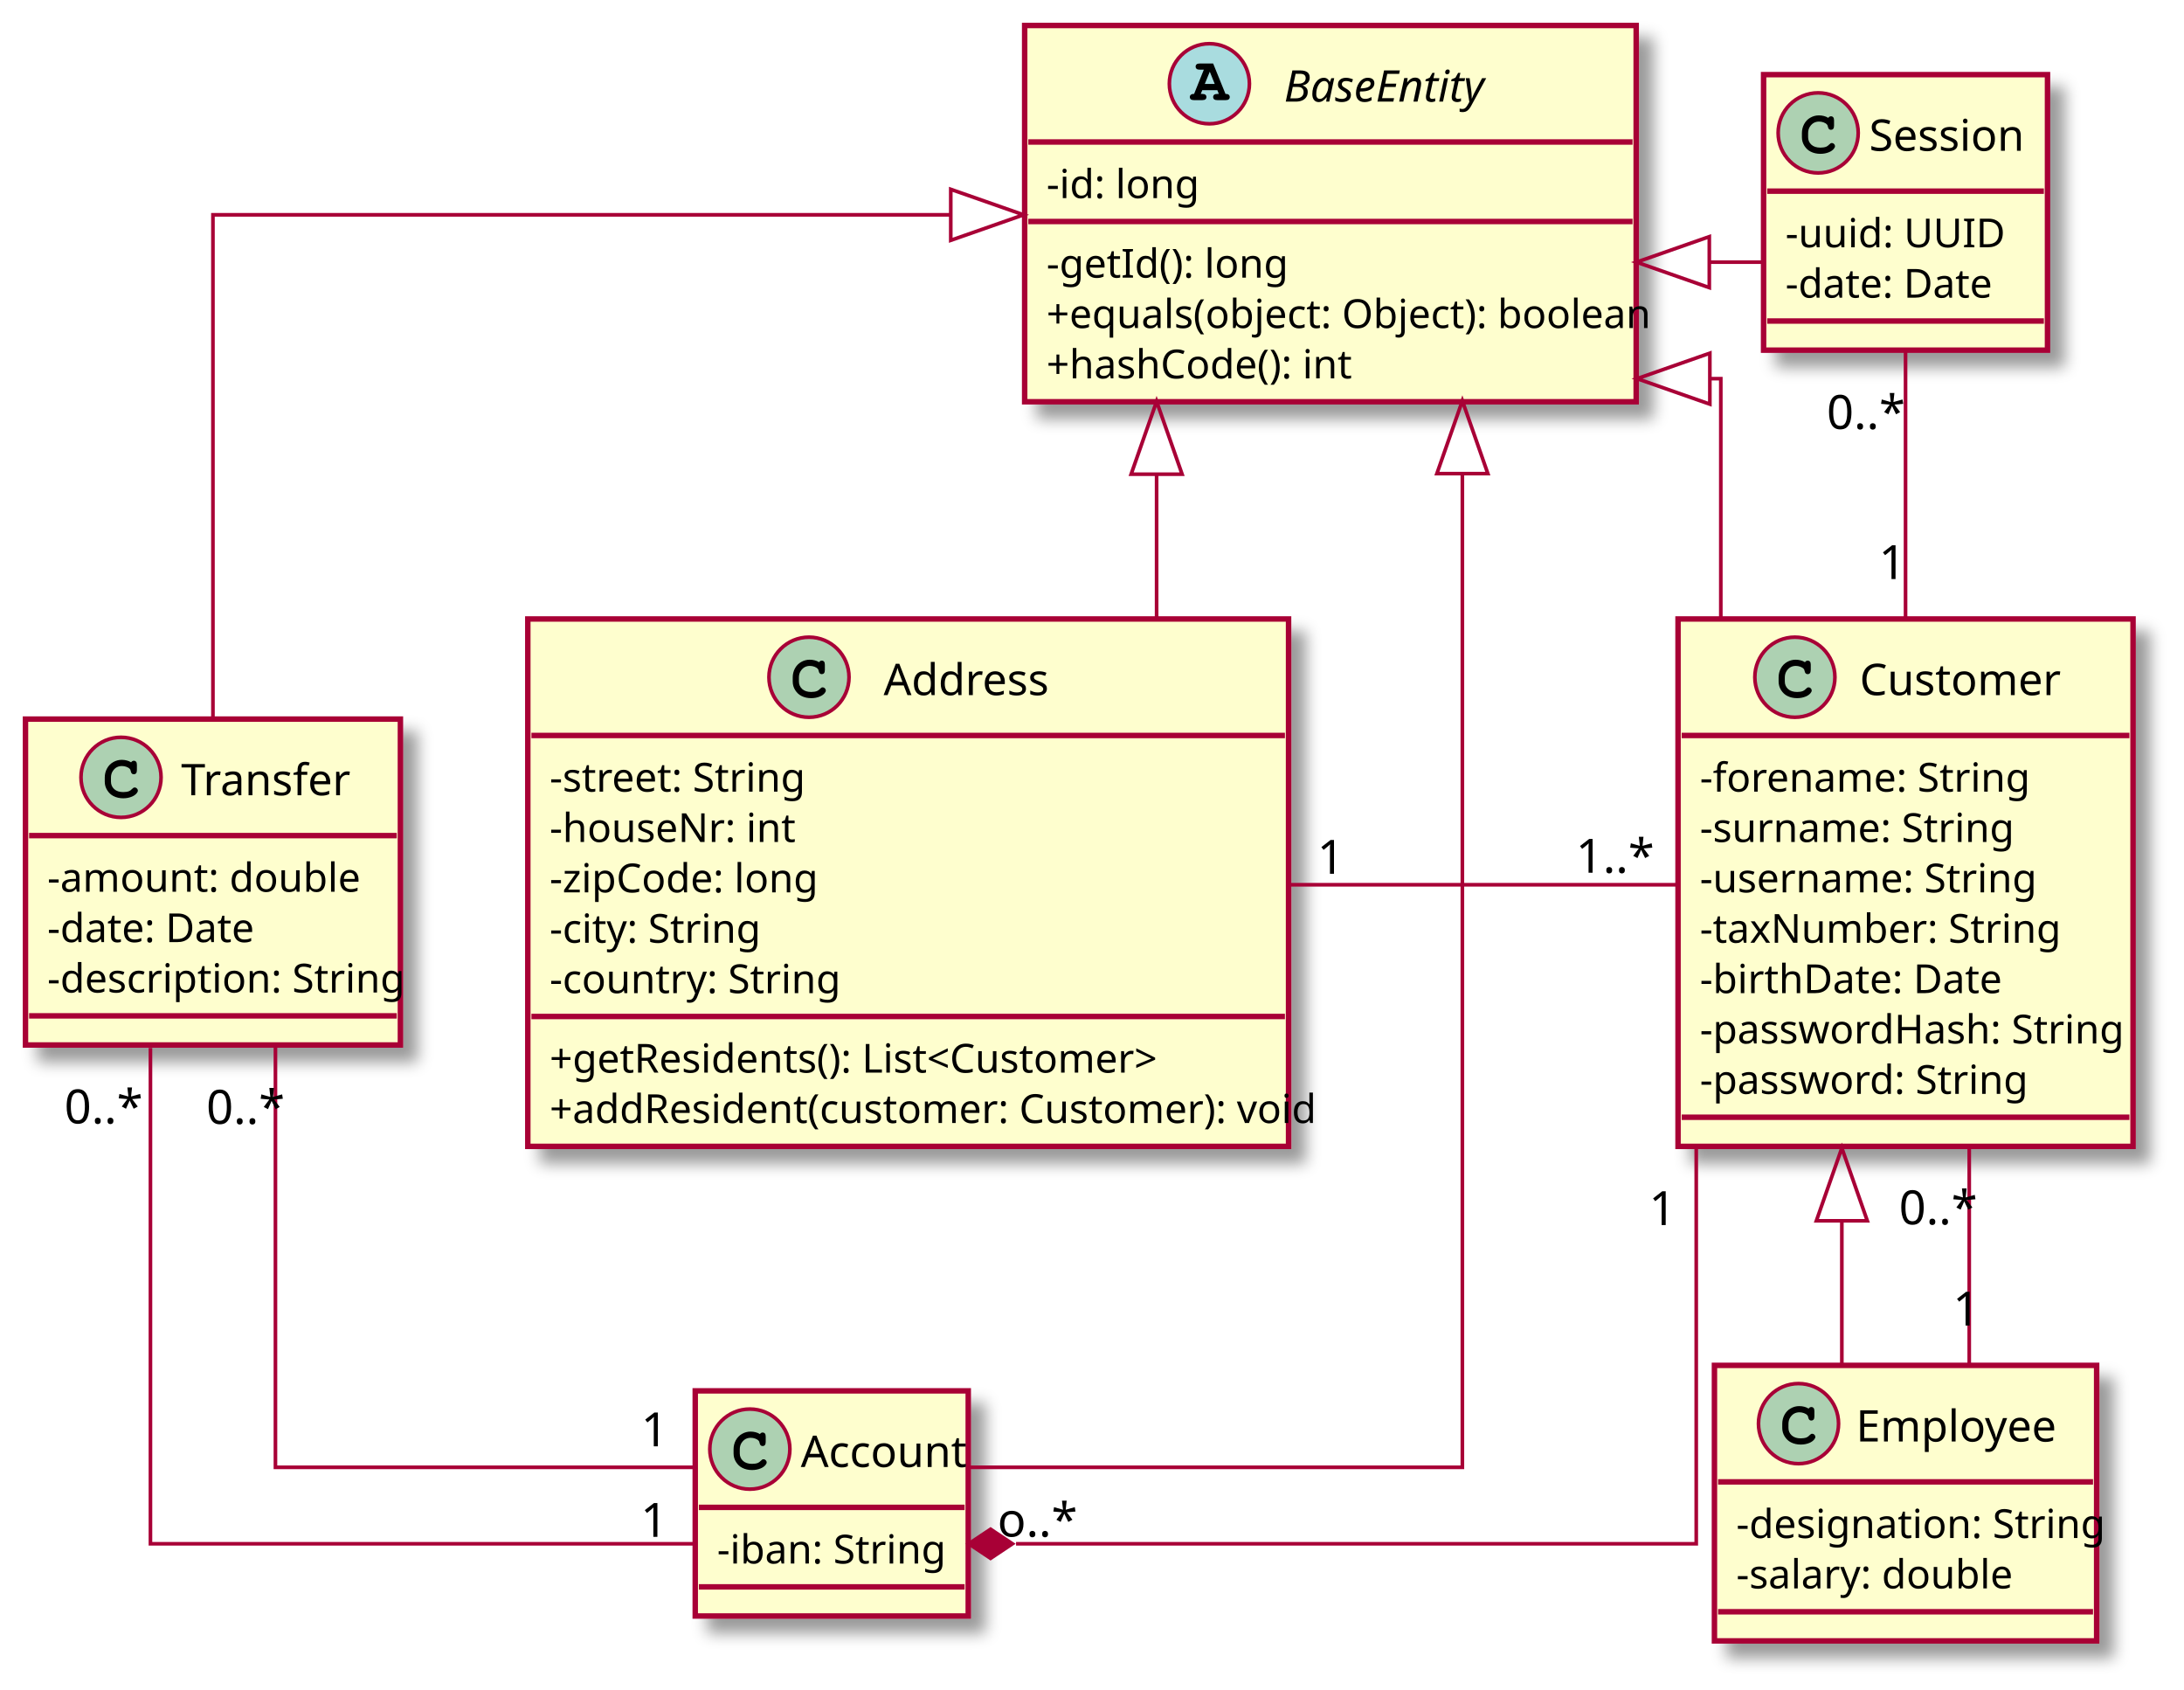
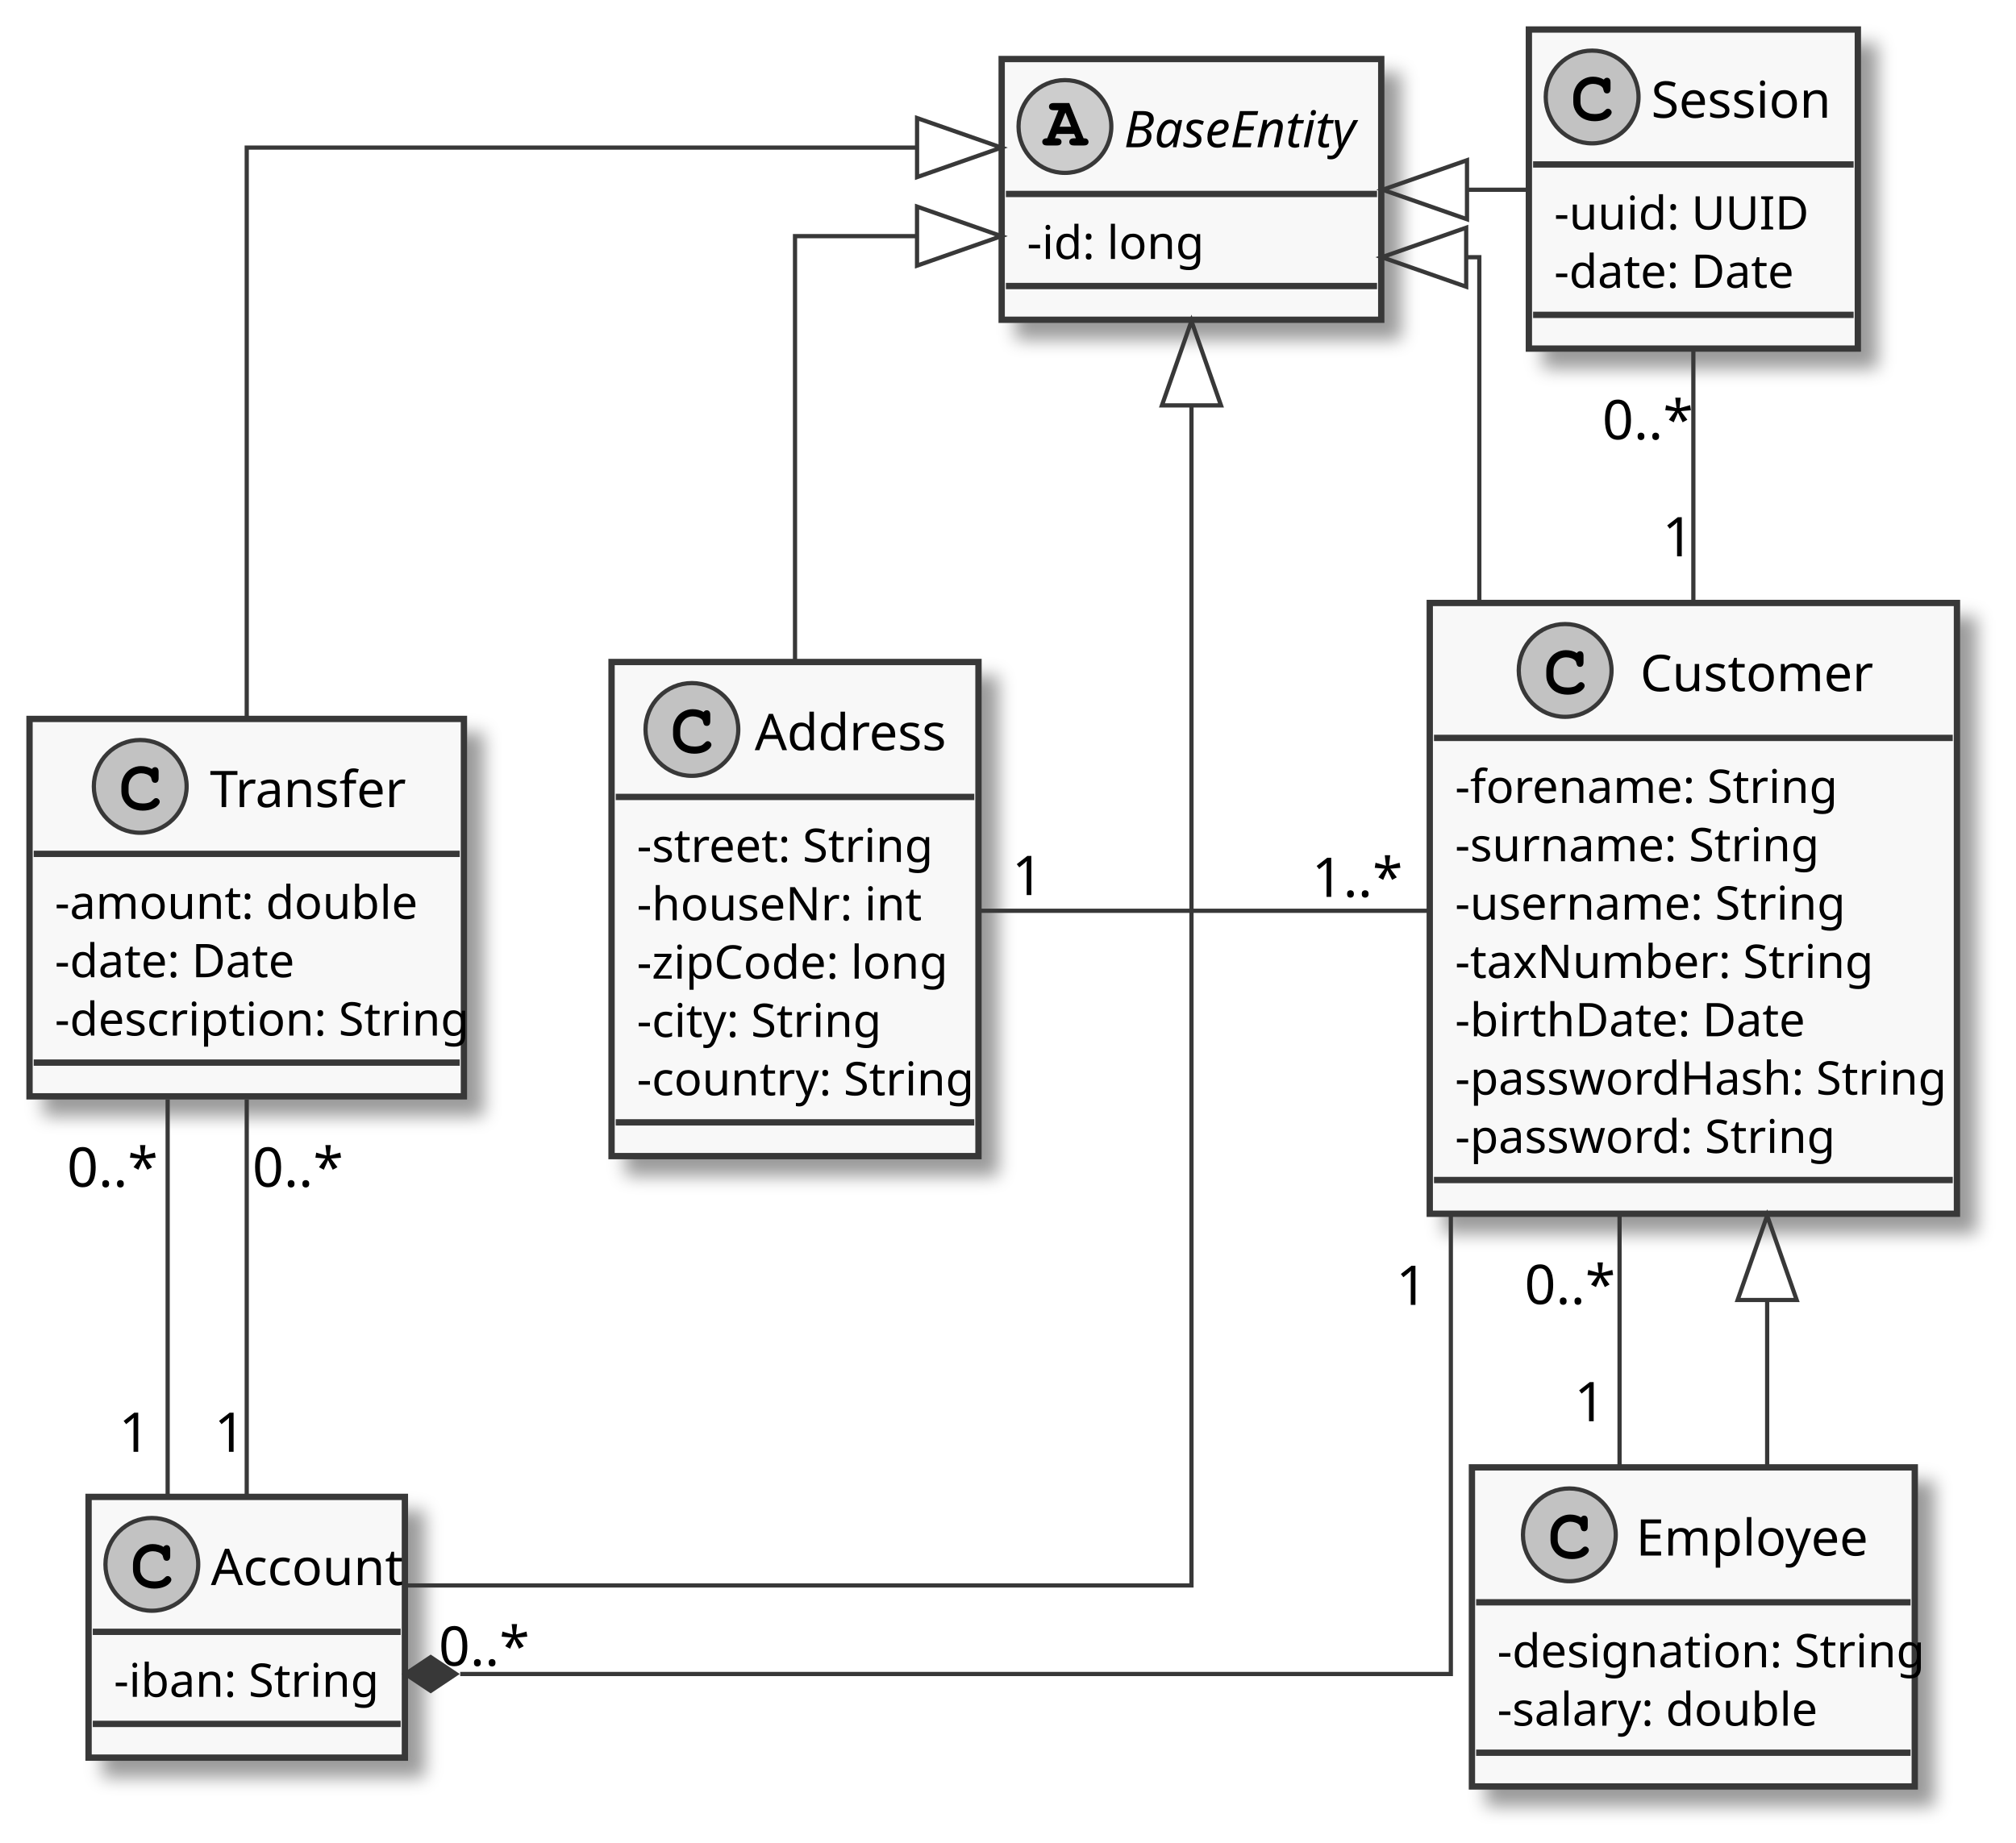
- <svg xmlns="http://www.w3.org/2000/svg" contentScriptType="application/ecmascript" contentStyleType="text/css" height="464px" preserveAspectRatio="none" style="width:600px;height:464px;" version="1.1" viewBox="0 0 600 464" width="600px" zoomAndPan="magnify">
+ <svg xmlns="http://www.w3.org/2000/svg" contentScriptType="application/ecmascript" contentStyleType="text/css" height="437px" preserveAspectRatio="none" style="width:478px;height:437px;" version="1.1" viewBox="0 0 478 437" width="478px" zoomAndPan="magnify">
  <defs>
-     <filter height="300%" id="fveb25vialawl" width="300%" x="-1" y="-1">
+     <filter height="300%" id="f1pcri9wkfzees" width="300%" x="-1" y="-1">
      <feGaussianBlur result="blurOut" stdDeviation="2.0" />
      <feColorMatrix in="blurOut" result="blurOut2" type="matrix" values="0 0 0 0 0 0 0 0 0 0 0 0 0 0 0 0 0 0 .4 0" />
      <feOffset dx="4.0" dy="4.0" in="blurOut2" result="blurOut3" />
      <feBlend in="SourceGraphic" in2="blurOut3" mode="normal" />
    </filter>
  </defs>
  <g>
-     <rect codeLine="5" fill="#FEFECE" filter="url(#fveb25vialawl)" height="103.344" id="BaseEntity" style="stroke: #A80036; stroke-width: 1.5;" width="168" x="281.5" y="7" />
-     <ellipse cx="332.25" cy="23" fill="#A9DCDF" rx="11" ry="11" style="stroke: #A80036; stroke-width: 1.0;" />
-     <path d="M334.438,24.766 L330.297,24.766 L329.875,25.797 L330.297,25.797 Q330.906,25.797 331.172,26.031 Q331.438,26.266 331.438,26.656 Q331.438,27.031 331.172,27.266 Q330.906,27.5 330.297,27.5 L328,27.5 Q327.391,27.5 327.141,27.266 Q326.875,27.031 326.875,26.641 Q326.875,26.266 327.156,26.031 Q327.422,25.781 328.047,25.797 L330.719,19.141 L329.609,19.141 Q329,19.141 328.734,18.906 Q328.469,18.672 328.469,18.281 Q328.469,17.906 328.734,17.672 Q329,17.438 329.609,17.438 L333.281,17.438 L336.672,25.797 Q337.266,25.797 337.453,25.938 Q337.844,26.203 337.844,26.656 Q337.844,27.031 337.578,27.266 Q337.328,27.5 336.719,27.5 L334.422,27.5 Q333.812,27.5 333.547,27.266 Q333.281,27.031 333.281,26.641 Q333.281,26.266 333.547,26.031 Q333.812,25.797 334.422,25.797 L334.844,25.797 L334.438,24.766 Z M333.719,23.062 L332.359,19.688 L330.984,23.062 L333.719,23.062 Z " />
-     <text fill="#000000" font-family="sans-serif" font-size="12" font-style="italic" lengthAdjust="spacingAndGlyphs" textLength="58" x="352.75" y="27.91">BaseEntity</text>
-     <line style="stroke: #A80036; stroke-width: 1.5;" x1="282.5" x2="448.5" y1="39" y2="39" />
-     <text fill="#000000" font-family="sans-serif" font-size="11" lengthAdjust="spacingAndGlyphs" textLength="38" x="287.5" y="54.419">-id: long</text>
-     <line style="stroke: #A80036; stroke-width: 1.5;" x1="282.5" x2="448.5" y1="60.836" y2="60.836" />
-     <text fill="#000000" font-family="sans-serif" font-size="11" lengthAdjust="spacingAndGlyphs" textLength="61" x="287.5" y="76.255">-getId(): long</text>
-     <text fill="#000000" font-family="sans-serif" font-size="11" lengthAdjust="spacingAndGlyphs" textLength="156" x="287.5" y="90.091">+equals(object: Object): boolean</text>
-     <text fill="#000000" font-family="sans-serif" font-size="11" lengthAdjust="spacingAndGlyphs" textLength="80" x="287.5" y="103.927">+hashCode(): int</text>
-     <rect codeLine="12" fill="#FEFECE" filter="url(#fveb25vialawl)" height="61.836" id="Account" style="stroke: #A80036; stroke-width: 1.5;" width="75" x="191" y="382" />
-     <ellipse cx="206" cy="398" fill="#ADD1B2" rx="11" ry="11" style="stroke: #A80036; stroke-width: 1.0;" />
-     <path d="M208.766,393.875 Q208.922,393.656 209.109,393.547 Q209.297,393.438 209.516,393.438 Q209.891,393.438 210.125,393.703 Q210.359,393.953 210.359,394.562 L210.359,396.016 Q210.359,396.625 210.125,396.891 Q209.891,397.156 209.516,397.156 Q209.172,397.156 208.969,396.953 Q208.766,396.766 208.656,396.25 Q208.609,395.891 208.422,395.703 Q208.094,395.328 207.484,395.109 Q206.875,394.891 206.25,394.891 Q205.484,394.891 204.844,395.219 Q204.219,395.547 203.719,396.297 Q203.234,397.047 203.234,398.078 L203.234,399.172 Q203.234,400.406 204.125,401.234 Q205.016,402.047 206.609,402.047 Q207.547,402.047 208.203,401.797 Q208.594,401.641 209.016,401.203 Q209.281,400.938 209.422,400.859 Q209.578,400.781 209.781,400.781 Q210.109,400.781 210.359,401.047 Q210.625,401.297 210.625,401.641 Q210.625,401.984 210.281,402.391 Q209.781,402.969 208.984,403.297 Q207.906,403.75 206.609,403.75 Q205.094,403.75 203.891,403.125 Q202.906,402.625 202.219,401.562 Q201.531,400.484 201.531,399.203 L201.531,398.047 Q201.531,396.719 202.141,395.578 Q202.766,394.422 203.859,393.812 Q204.953,393.188 206.188,393.188 Q206.922,393.188 207.562,393.359 Q208.219,393.516 208.766,393.875 Z " />
-     <text fill="#000000" font-family="sans-serif" font-size="12" lengthAdjust="spacingAndGlyphs" textLength="43" x="220" y="402.91">Account</text>
-     <line style="stroke: #A80036; stroke-width: 1.5;" x1="192" x2="265" y1="414" y2="414" />
-     <text fill="#000000" font-family="sans-serif" font-size="11" lengthAdjust="spacingAndGlyphs" textLength="58" x="197" y="429.419">-iban: String</text>
-     <line style="stroke: #A80036; stroke-width: 1.5;" x1="192" x2="265" y1="435.836" y2="435.836" />
-     <rect codeLine="16" fill="#FEFECE" filter="url(#fveb25vialawl)" height="144.852" id="Address" style="stroke: #A80036; stroke-width: 1.5;" width="209" x="145" y="170" />
-     <ellipse cx="222.25" cy="186" fill="#ADD1B2" rx="11" ry="11" style="stroke: #A80036; stroke-width: 1.0;" />
-     <path d="M225.016,181.875 Q225.172,181.656 225.359,181.547 Q225.547,181.438 225.766,181.438 Q226.141,181.438 226.375,181.703 Q226.609,181.953 226.609,182.562 L226.609,184.016 Q226.609,184.625 226.375,184.891 Q226.141,185.156 225.766,185.156 Q225.422,185.156 225.219,184.953 Q225.016,184.766 224.906,184.25 Q224.859,183.891 224.672,183.703 Q224.344,183.328 223.734,183.109 Q223.125,182.891 222.5,182.891 Q221.734,182.891 221.094,183.219 Q220.469,183.547 219.969,184.297 Q219.484,185.047 219.484,186.078 L219.484,187.172 Q219.484,188.406 220.375,189.234 Q221.266,190.047 222.859,190.047 Q223.797,190.047 224.453,189.797 Q224.844,189.641 225.266,189.203 Q225.531,188.938 225.672,188.859 Q225.828,188.781 226.031,188.781 Q226.359,188.781 226.609,189.047 Q226.875,189.297 226.875,189.641 Q226.875,189.984 226.531,190.391 Q226.031,190.969 225.234,191.297 Q224.156,191.75 222.859,191.75 Q221.344,191.75 220.141,191.125 Q219.156,190.625 218.469,189.562 Q217.781,188.484 217.781,187.203 L217.781,186.047 Q217.781,184.719 218.391,183.578 Q219.016,182.422 220.109,181.812 Q221.203,181.188 222.438,181.188 Q223.172,181.188 223.812,181.359 Q224.469,181.516 225.016,181.875 Z " />
-     <text fill="#000000" font-family="sans-serif" font-size="12" lengthAdjust="spacingAndGlyphs" textLength="46" x="242.75" y="190.91">Address</text>
-     <line style="stroke: #A80036; stroke-width: 1.5;" x1="146" x2="353" y1="202" y2="202" />
-     <text fill="#000000" font-family="sans-serif" font-size="11" lengthAdjust="spacingAndGlyphs" textLength="66" x="151" y="217.419">-street: String</text>
-     <text fill="#000000" font-family="sans-serif" font-size="11" lengthAdjust="spacingAndGlyphs" textLength="62" x="151" y="231.255">-houseNr: int</text>
-     <text fill="#000000" font-family="sans-serif" font-size="11" lengthAdjust="spacingAndGlyphs" textLength="69" x="151" y="245.091">-zipCode: long</text>
-     <text fill="#000000" font-family="sans-serif" font-size="11" lengthAdjust="spacingAndGlyphs" textLength="55" x="151" y="258.927">-city: String</text>
-     <text fill="#000000" font-family="sans-serif" font-size="11" lengthAdjust="spacingAndGlyphs" textLength="75" x="151" y="272.763">-country: String</text>
-     <line style="stroke: #A80036; stroke-width: 1.5;" x1="146" x2="353" y1="279.18" y2="279.18" />
-     <text fill="#000000" font-family="sans-serif" font-size="11" lengthAdjust="spacingAndGlyphs" textLength="158" x="151" y="294.599">+getResidents(): List&lt;Customer&gt;</text>
-     <text fill="#000000" font-family="sans-serif" font-size="11" lengthAdjust="spacingAndGlyphs" textLength="197" x="151" y="308.435">+addResident(customer: Customer): void</text>
-     <rect codeLine="26" fill="#FEFECE" filter="url(#fveb25vialawl)" height="144.852" id="Customer" style="stroke: #A80036; stroke-width: 1.5;" width="125" x="461" y="170" />
-     <ellipse cx="493.1" cy="186" fill="#ADD1B2" rx="11" ry="11" style="stroke: #A80036; stroke-width: 1.0;" />
-     <path d="M495.866,181.875 Q496.022,181.656 496.209,181.547 Q496.397,181.438 496.616,181.438 Q496.991,181.438 497.225,181.703 Q497.459,181.953 497.459,182.562 L497.459,184.016 Q497.459,184.625 497.225,184.891 Q496.991,185.156 496.616,185.156 Q496.272,185.156 496.069,184.953 Q495.866,184.766 495.756,184.25 Q495.709,183.891 495.522,183.703 Q495.194,183.328 494.584,183.109 Q493.975,182.891 493.35,182.891 Q492.584,182.891 491.944,183.219 Q491.319,183.547 490.819,184.297 Q490.334,185.047 490.334,186.078 L490.334,187.172 Q490.334,188.406 491.225,189.234 Q492.116,190.047 493.709,190.047 Q494.647,190.047 495.303,189.797 Q495.694,189.641 496.116,189.203 Q496.381,188.938 496.522,188.859 Q496.678,188.781 496.881,188.781 Q497.209,188.781 497.459,189.047 Q497.725,189.297 497.725,189.641 Q497.725,189.984 497.381,190.391 Q496.881,190.969 496.084,191.297 Q495.006,191.75 493.709,191.75 Q492.194,191.75 490.991,191.125 Q490.006,190.625 489.319,189.562 Q488.631,188.484 488.631,187.203 L488.631,186.047 Q488.631,184.719 489.241,183.578 Q489.866,182.422 490.959,181.812 Q492.053,181.188 493.288,181.188 Q494.022,181.188 494.663,181.359 Q495.319,181.516 495.866,181.875 Z " />
-     <text fill="#000000" font-family="sans-serif" font-size="12" lengthAdjust="spacingAndGlyphs" textLength="55" x="510.9" y="190.91">Customer</text>
-     <line style="stroke: #A80036; stroke-width: 1.5;" x1="462" x2="585" y1="202" y2="202" />
-     <text fill="#000000" font-family="sans-serif" font-size="11" lengthAdjust="spacingAndGlyphs" textLength="84" x="467" y="217.419">-forename: String</text>
-     <text fill="#000000" font-family="sans-serif" font-size="11" lengthAdjust="spacingAndGlyphs" textLength="80" x="467" y="231.255">-surname: String</text>
-     <text fill="#000000" font-family="sans-serif" font-size="11" lengthAdjust="spacingAndGlyphs" textLength="86" x="467" y="245.091">-username: String</text>
-     <text fill="#000000" font-family="sans-serif" font-size="11" lengthAdjust="spacingAndGlyphs" textLength="90" x="467" y="258.927">-taxNumber: String</text>
-     <text fill="#000000" font-family="sans-serif" font-size="11" lengthAdjust="spacingAndGlyphs" textLength="75" x="467" y="272.763">-birthDate: Date</text>
-     <text fill="#000000" font-family="sans-serif" font-size="11" lengthAdjust="spacingAndGlyphs" textLength="113" x="467" y="286.599">-passwordHash: String</text>
-     <text fill="#000000" font-family="sans-serif" font-size="11" lengthAdjust="spacingAndGlyphs" textLength="88" x="467" y="300.435">-password: String</text>
-     <line style="stroke: #A80036; stroke-width: 1.5;" x1="462" x2="585" y1="306.852" y2="306.852" />
-     <rect codeLine="36" fill="#FEFECE" filter="url(#fveb25vialawl)" height="75.672" id="Employee" style="stroke: #A80036; stroke-width: 1.5;" width="105" x="471" y="375" />
-     <ellipse cx="494.1" cy="391" fill="#ADD1B2" rx="11" ry="11" style="stroke: #A80036; stroke-width: 1.0;" />
-     <path d="M496.866,386.875 Q497.022,386.656 497.209,386.547 Q497.397,386.438 497.616,386.438 Q497.991,386.438 498.225,386.703 Q498.459,386.953 498.459,387.562 L498.459,389.016 Q498.459,389.625 498.225,389.891 Q497.991,390.156 497.616,390.156 Q497.272,390.156 497.069,389.953 Q496.866,389.766 496.756,389.25 Q496.709,388.891 496.522,388.703 Q496.194,388.328 495.584,388.109 Q494.975,387.891 494.35,387.891 Q493.584,387.891 492.944,388.219 Q492.319,388.547 491.819,389.297 Q491.334,390.047 491.334,391.078 L491.334,392.172 Q491.334,393.406 492.225,394.234 Q493.116,395.047 494.709,395.047 Q495.647,395.047 496.303,394.797 Q496.694,394.641 497.116,394.203 Q497.381,393.938 497.522,393.859 Q497.678,393.781 497.881,393.781 Q498.209,393.781 498.459,394.047 Q498.725,394.297 498.725,394.641 Q498.725,394.984 498.381,395.391 Q497.881,395.969 497.084,396.297 Q496.006,396.75 494.709,396.75 Q493.194,396.75 491.991,396.125 Q491.006,395.625 490.319,394.562 Q489.631,393.484 489.631,392.203 L489.631,391.047 Q489.631,389.719 490.241,388.578 Q490.866,387.422 491.959,386.812 Q493.053,386.188 494.288,386.188 Q495.022,386.188 495.663,386.359 Q496.319,386.516 496.866,386.875 Z " />
-     <text fill="#000000" font-family="sans-serif" font-size="12" lengthAdjust="spacingAndGlyphs" textLength="55" x="509.9" y="395.91">Employee</text>
-     <line style="stroke: #A80036; stroke-width: 1.5;" x1="472" x2="575" y1="407" y2="407" />
-     <text fill="#000000" font-family="sans-serif" font-size="11" lengthAdjust="spacingAndGlyphs" textLength="93" x="477" y="422.419">-designation: String</text>
-     <text fill="#000000" font-family="sans-serif" font-size="11" lengthAdjust="spacingAndGlyphs" textLength="72" x="477" y="436.255">-salary: double</text>
-     <line style="stroke: #A80036; stroke-width: 1.5;" x1="472" x2="575" y1="442.672" y2="442.672" />
-     <rect codeLine="41" fill="#FEFECE" filter="url(#fveb25vialawl)" height="75.672" id="Session" style="stroke: #A80036; stroke-width: 1.5;" width="78" x="484.5" y="20.5" />
-     <ellipse cx="499.5" cy="36.5" fill="#ADD1B2" rx="11" ry="11" style="stroke: #A80036; stroke-width: 1.0;" />
-     <path d="M502.266,32.375 Q502.422,32.156 502.609,32.047 Q502.797,31.938 503.016,31.938 Q503.391,31.938 503.625,32.203 Q503.859,32.453 503.859,33.062 L503.859,34.516 Q503.859,35.125 503.625,35.391 Q503.391,35.656 503.016,35.656 Q502.672,35.656 502.469,35.453 Q502.266,35.266 502.156,34.75 Q502.109,34.391 501.922,34.203 Q501.594,33.828 500.984,33.609 Q500.375,33.391 499.75,33.391 Q498.984,33.391 498.344,33.719 Q497.719,34.047 497.219,34.797 Q496.734,35.547 496.734,36.578 L496.734,37.672 Q496.734,38.906 497.625,39.734 Q498.516,40.547 500.109,40.547 Q501.047,40.547 501.703,40.297 Q502.094,40.141 502.516,39.703 Q502.781,39.438 502.922,39.359 Q503.078,39.281 503.281,39.281 Q503.609,39.281 503.859,39.547 Q504.125,39.797 504.125,40.141 Q504.125,40.484 503.781,40.891 Q503.281,41.469 502.484,41.797 Q501.406,42.25 500.109,42.25 Q498.594,42.25 497.391,41.625 Q496.406,41.125 495.719,40.062 Q495.031,38.984 495.031,37.703 L495.031,36.547 Q495.031,35.219 495.641,34.078 Q496.266,32.922 497.359,32.312 Q498.453,31.688 499.688,31.688 Q500.422,31.688 501.062,31.859 Q501.719,32.016 502.266,32.375 Z " />
-     <text fill="#000000" font-family="sans-serif" font-size="12" lengthAdjust="spacingAndGlyphs" textLength="46" x="513.5" y="41.41">Session</text>
-     <line style="stroke: #A80036; stroke-width: 1.5;" x1="485.5" x2="561.5" y1="52.5" y2="52.5" />
-     <text fill="#000000" font-family="sans-serif" font-size="11" lengthAdjust="spacingAndGlyphs" textLength="53" x="490.5" y="67.919">-uuid: UUID</text>
-     <text fill="#000000" font-family="sans-serif" font-size="11" lengthAdjust="spacingAndGlyphs" textLength="53" x="490.5" y="81.755">-date: Date</text>
-     <line style="stroke: #A80036; stroke-width: 1.5;" x1="485.5" x2="561.5" y1="88.172" y2="88.172" />
-     <rect codeLine="46" fill="#FEFECE" filter="url(#fveb25vialawl)" height="89.508" id="Transfer" style="stroke: #A80036; stroke-width: 1.5;" width="103" x="7" y="197.5" />
-     <ellipse cx="33.25" cy="213.5" fill="#ADD1B2" rx="11" ry="11" style="stroke: #A80036; stroke-width: 1.0;" />
-     <path d="M36.016,209.375 Q36.172,209.156 36.359,209.047 Q36.547,208.938 36.766,208.938 Q37.141,208.938 37.375,209.203 Q37.609,209.453 37.609,210.062 L37.609,211.516 Q37.609,212.125 37.375,212.391 Q37.141,212.656 36.766,212.656 Q36.422,212.656 36.219,212.453 Q36.016,212.266 35.906,211.75 Q35.859,211.391 35.672,211.203 Q35.344,210.828 34.734,210.609 Q34.125,210.391 33.5,210.391 Q32.734,210.391 32.094,210.719 Q31.469,211.047 30.969,211.797 Q30.484,212.547 30.484,213.578 L30.484,214.672 Q30.484,215.906 31.375,216.734 Q32.266,217.547 33.859,217.547 Q34.797,217.547 35.453,217.297 Q35.844,217.141 36.266,216.703 Q36.531,216.438 36.672,216.359 Q36.828,216.281 37.031,216.281 Q37.359,216.281 37.609,216.547 Q37.875,216.797 37.875,217.141 Q37.875,217.484 37.531,217.891 Q37.031,218.469 36.234,218.797 Q35.156,219.25 33.859,219.25 Q32.344,219.25 31.141,218.625 Q30.156,218.125 29.469,217.062 Q28.781,215.984 28.781,214.703 L28.781,213.547 Q28.781,212.219 29.391,211.078 Q30.016,209.922 31.109,209.312 Q32.203,208.688 33.438,208.688 Q34.172,208.688 34.812,208.859 Q35.469,209.016 36.016,209.375 Z " />
-     <text fill="#000000" font-family="sans-serif" font-size="12" lengthAdjust="spacingAndGlyphs" textLength="46" x="49.75" y="218.41">Transfer</text>
-     <line style="stroke: #A80036; stroke-width: 1.5;" x1="8" x2="109" y1="229.5" y2="229.5" />
-     <text fill="#000000" font-family="sans-serif" font-size="11" lengthAdjust="spacingAndGlyphs" textLength="77" x="13" y="244.919">-amount: double</text>
-     <text fill="#000000" font-family="sans-serif" font-size="11" lengthAdjust="spacingAndGlyphs" textLength="53" x="13" y="258.755">-date: Date</text>
-     <text fill="#000000" font-family="sans-serif" font-size="11" lengthAdjust="spacingAndGlyphs" textLength="91" x="13" y="272.591">-description: String</text>
-     <line style="stroke: #A80036; stroke-width: 1.5;" x1="8" x2="109" y1="279.008" y2="279.008" />
-     <path codeLine="54" d="M523.5,96.62 C523.5,117.78 523.5,144.81 523.5,169.84 " fill="none" id="Session-Customer" style="stroke: #A80036; stroke-width: 1.0;" />
-     <text fill="#000000" font-family="sans-serif" font-size="13" lengthAdjust="spacingAndGlyphs" textLength="20" x="501.844" y="117.81">0..*</text>
-     <text fill="#000000" font-family="sans-serif" font-size="13" lengthAdjust="spacingAndGlyphs" textLength="7" x="516.139" y="159.043">1</text>
-     <path codeLine="55" d="M466,315.02 C466,365.57 466,424 466,424 C466,424 279.13,424 279.13,424 " fill="none" id="Customer-to-Account" style="stroke: #A80036; stroke-width: 1.0;" />
-     <polygon fill="#A80036" points="266.13,424,272.13,428,278.13,424,272.13,420,266.13,424" style="stroke: #A80036; stroke-width: 1.0;" />
-     <text fill="#000000" font-family="sans-serif" font-size="13" lengthAdjust="spacingAndGlyphs" textLength="7" x="452.995" y="336.466">1</text>
-     <text fill="#000000" font-family="sans-serif" font-size="13" lengthAdjust="spacingAndGlyphs" textLength="20" x="274.019" y="422.035">o..*</text>
-     <path codeLine="56" d="M354.26,243 C390.22,243 429.31,243 460.86,243 " fill="none" id="Address-Customer" style="stroke: #A80036; stroke-width: 1.0;" />
-     <text fill="#000000" font-family="sans-serif" font-size="13" lengthAdjust="spacingAndGlyphs" textLength="7" x="361.872" y="239.985">1</text>
-     <text fill="#000000" font-family="sans-serif" font-size="13" lengthAdjust="spacingAndGlyphs" textLength="20" x="432.915" y="239.702">1..*</text>
-     <path codeLine="57" d="M75.67,287.64 C75.67,335.11 75.67,403 75.67,403 C75.67,403 145.46,403 190.72,403 " fill="none" id="Transfer-Account" style="stroke: #A80036; stroke-width: 1.0;" />
-     <text fill="#000000" font-family="sans-serif" font-size="13" lengthAdjust="spacingAndGlyphs" textLength="20" x="56.678" y="308.667">0..*</text>
-     <text fill="#000000" font-family="sans-serif" font-size="13" lengthAdjust="spacingAndGlyphs" textLength="7" x="176.109" y="397.224">1</text>
-     <path codeLine="58" d="M41.33,287.83 C41.33,341.59 41.33,424 41.33,424 C41.33,424 135.93,424 190.62,424 " fill="none" id="Transfer-Account-1" style="stroke: #A80036; stroke-width: 1.0;" />
-     <text fill="#000000" font-family="sans-serif" font-size="13" lengthAdjust="spacingAndGlyphs" textLength="20" x="17.679" y="308.548">0..*</text>
-     <text fill="#000000" font-family="sans-serif" font-size="13" lengthAdjust="spacingAndGlyphs" textLength="7" x="175.991" y="422.096">1</text>
-     <path codeLine="59" d="M541,315.3 C541,335.76 541,357.19 541,374.75 " fill="none" id="Customer-Employee" style="stroke: #A80036; stroke-width: 1.0;" />
-     <text fill="#000000" font-family="sans-serif" font-size="13" lengthAdjust="spacingAndGlyphs" textLength="20" x="521.691" y="336.267">0..*</text>
-     <text fill="#000000" font-family="sans-serif" font-size="13" lengthAdjust="spacingAndGlyphs" textLength="7" x="536.494" y="364.067">1</text>
-     <path codeLine="67" d="M506,335.3 C506,335.3 506,374.75 506,374.75 " fill="none" id="Customer-backto-Employee" style="stroke: #A80036; stroke-width: 1.0;" />
-     <polygon fill="none" points="499,335.3,506,315.3,513,335.3,499,335.3" style="stroke: #A80036; stroke-width: 1.0;" />
-     <path codeLine="61" d="M401.75,130.08 C401.75,130.08 401.75,403 401.75,403 C401.75,403 317.05,403 266.09,403 " fill="none" id="BaseEntity-backto-Account" style="stroke: #A80036; stroke-width: 1.0;" />
-     <polygon fill="none" points="394.75,130.08,401.75,110.08,408.75,130.08,394.75,130.08" style="stroke: #A80036; stroke-width: 1.0;" />
-     <path codeLine="62" d="M317.75,130.24 C317.75,130.24 317.75,169.87 317.75,169.87 " fill="none" id="BaseEntity-backto-Address" style="stroke: #A80036; stroke-width: 1.0;" />
-     <polygon fill="none" points="310.75,130.24,317.75,110.24,324.75,130.24,310.75,130.24" style="stroke: #A80036; stroke-width: 1.0;" />
-     <path codeLine="63" d="M469.74,104 C469.74,104 472.75,104 472.75,104 C472.75,104 472.75,136.23 472.75,169.6 " fill="none" id="BaseEntity-backto-Customer" style="stroke: #A80036; stroke-width: 1.0;" />
-     <polygon fill="none" points="469.74,111,449.74,104,469.74,97,469.74,111" style="stroke: #A80036; stroke-width: 1.0;" />
-     <path codeLine="64" d="M469.59,72 C469.59,72 484.23,72 484.23,72 " fill="none" id="BaseEntity-backto-Session" style="stroke: #A80036; stroke-width: 1.0;" />
-     <polygon fill="none" points="469.59,79,449.59,72,469.59,65,469.59,79" style="stroke: #A80036; stroke-width: 1.0;" />
-     <path codeLine="65" d="M261.2,59 C261.2,59 58.5,59 58.5,59 C58.5,59 58.5,142.8 58.5,197.14 " fill="none" id="BaseEntity-backto-Transfer" style="stroke: #A80036; stroke-width: 1.0;" />
-     <polygon fill="none" points="261.2,52,281.2,59,261.2,66,261.2,52" style="stroke: #A80036; stroke-width: 1.0;" />
+     <rect codeLine="6" fill="#F8F8F8" filter="url(#f1pcri9wkfzees)" height="61.836" id="BaseEntity" style="stroke: #383838; stroke-width: 1.5;" width="90" x="237.5" y="14" />
+     <ellipse cx="252.5" cy="30" fill="#CDCDCD" rx="11" ry="11" style="stroke: #383838; stroke-width: 1.0;" />
+     <path d="M254.688,31.766 L250.547,31.766 L250.125,32.797 L250.547,32.797 Q251.156,32.797 251.422,33.031 Q251.688,33.266 251.688,33.656 Q251.688,34.031 251.422,34.266 Q251.156,34.5 250.547,34.5 L248.25,34.5 Q247.641,34.5 247.391,34.266 Q247.125,34.031 247.125,33.641 Q247.125,33.266 247.406,33.031 Q247.672,32.781 248.297,32.797 L250.969,26.141 L249.859,26.141 Q249.25,26.141 248.984,25.906 Q248.719,25.672 248.719,25.281 Q248.719,24.906 248.984,24.672 Q249.25,24.438 249.859,24.438 L253.531,24.438 L256.922,32.797 Q257.516,32.797 257.703,32.938 Q258.094,33.203 258.094,33.656 Q258.094,34.031 257.828,34.266 Q257.578,34.5 256.969,34.5 L254.672,34.5 Q254.062,34.5 253.797,34.266 Q253.531,34.031 253.531,33.641 Q253.531,33.266 253.797,33.031 Q254.062,32.797 254.672,32.797 L255.094,32.797 L254.688,31.766 Z M253.969,30.062 L252.609,26.688 L251.234,30.062 L253.969,30.062 Z " />
+     <text fill="#000000" font-family="sans-serif" font-size="12" font-style="italic" lengthAdjust="spacingAndGlyphs" textLength="58" x="266.5" y="34.91">BaseEntity</text>
+     <line style="stroke: #383838; stroke-width: 1.5;" x1="238.5" x2="326.5" y1="46" y2="46" />
+     <text fill="#000000" font-family="sans-serif" font-size="11" lengthAdjust="spacingAndGlyphs" textLength="38" x="243.5" y="61.419">-id: long</text>
+     <line style="stroke: #383838; stroke-width: 1.5;" x1="238.5" x2="326.5" y1="67.836" y2="67.836" />
+     <rect codeLine="13" fill="#F8F8F8" filter="url(#f1pcri9wkfzees)" height="61.836" id="Account" style="stroke: #383838; stroke-width: 1.5;" width="75" x="21" y="355" />
+     <ellipse cx="36" cy="371" fill="#C2C2C2" rx="11" ry="11" style="stroke: #383838; stroke-width: 1.0;" />
+     <path d="M38.766,366.875 Q38.922,366.656 39.109,366.547 Q39.297,366.438 39.516,366.438 Q39.891,366.438 40.125,366.703 Q40.359,366.953 40.359,367.562 L40.359,369.016 Q40.359,369.625 40.125,369.891 Q39.891,370.156 39.516,370.156 Q39.172,370.156 38.969,369.953 Q38.766,369.766 38.656,369.25 Q38.609,368.891 38.422,368.703 Q38.094,368.328 37.484,368.109 Q36.875,367.891 36.25,367.891 Q35.484,367.891 34.844,368.219 Q34.219,368.547 33.719,369.297 Q33.234,370.047 33.234,371.078 L33.234,372.172 Q33.234,373.406 34.125,374.234 Q35.016,375.047 36.609,375.047 Q37.547,375.047 38.203,374.797 Q38.594,374.641 39.016,374.203 Q39.281,373.938 39.422,373.859 Q39.578,373.781 39.781,373.781 Q40.109,373.781 40.359,374.047 Q40.625,374.297 40.625,374.641 Q40.625,374.984 40.281,375.391 Q39.781,375.969 38.984,376.297 Q37.906,376.75 36.609,376.75 Q35.094,376.75 33.891,376.125 Q32.906,375.625 32.219,374.562 Q31.531,373.484 31.531,372.203 L31.531,371.047 Q31.531,369.719 32.141,368.578 Q32.766,367.422 33.859,366.812 Q34.953,366.188 36.188,366.188 Q36.922,366.188 37.562,366.359 Q38.219,366.516 38.766,366.875 Z " />
+     <text fill="#000000" font-family="sans-serif" font-size="12" lengthAdjust="spacingAndGlyphs" textLength="43" x="50" y="375.91">Account</text>
+     <line style="stroke: #383838; stroke-width: 1.5;" x1="22" x2="95" y1="387" y2="387" />
+     <text fill="#000000" font-family="sans-serif" font-size="11" lengthAdjust="spacingAndGlyphs" textLength="58" x="27" y="402.419">-iban: String</text>
+     <line style="stroke: #383838; stroke-width: 1.5;" x1="22" x2="95" y1="408.836" y2="408.836" />
+     <rect codeLine="17" fill="#F8F8F8" filter="url(#f1pcri9wkfzees)" height="117.18" id="Address" style="stroke: #383838; stroke-width: 1.5;" width="87" x="145" y="157" />
+     <ellipse cx="164.05" cy="173" fill="#C2C2C2" rx="11" ry="11" style="stroke: #383838; stroke-width: 1.0;" />
+     <path d="M166.816,168.875 Q166.972,168.656 167.159,168.547 Q167.347,168.438 167.566,168.438 Q167.941,168.438 168.175,168.703 Q168.409,168.953 168.409,169.562 L168.409,171.016 Q168.409,171.625 168.175,171.891 Q167.941,172.156 167.566,172.156 Q167.222,172.156 167.019,171.953 Q166.816,171.766 166.706,171.25 Q166.659,170.891 166.472,170.703 Q166.144,170.328 165.534,170.109 Q164.925,169.891 164.3,169.891 Q163.534,169.891 162.894,170.219 Q162.269,170.547 161.769,171.297 Q161.284,172.047 161.284,173.078 L161.284,174.172 Q161.284,175.406 162.175,176.234 Q163.066,177.047 164.659,177.047 Q165.597,177.047 166.253,176.797 Q166.644,176.641 167.066,176.203 Q167.331,175.938 167.472,175.859 Q167.628,175.781 167.831,175.781 Q168.159,175.781 168.409,176.047 Q168.675,176.297 168.675,176.641 Q168.675,176.984 168.331,177.391 Q167.831,177.969 167.034,178.297 Q165.956,178.75 164.659,178.75 Q163.144,178.75 161.941,178.125 Q160.956,177.625 160.269,176.562 Q159.581,175.484 159.581,174.203 L159.581,173.047 Q159.581,171.719 160.191,170.578 Q160.816,169.422 161.909,168.812 Q163.003,168.188 164.238,168.188 Q164.972,168.188 165.613,168.359 Q166.269,168.516 166.816,168.875 Z " />
+     <text fill="#000000" font-family="sans-serif" font-size="12" lengthAdjust="spacingAndGlyphs" textLength="46" x="178.95" y="177.91">Address</text>
+     <line style="stroke: #383838; stroke-width: 1.5;" x1="146" x2="231" y1="189" y2="189" />
+     <text fill="#000000" font-family="sans-serif" font-size="11" lengthAdjust="spacingAndGlyphs" textLength="66" x="151" y="204.419">-street: String</text>
+     <text fill="#000000" font-family="sans-serif" font-size="11" lengthAdjust="spacingAndGlyphs" textLength="62" x="151" y="218.255">-houseNr: int</text>
+     <text fill="#000000" font-family="sans-serif" font-size="11" lengthAdjust="spacingAndGlyphs" textLength="69" x="151" y="232.091">-zipCode: long</text>
+     <text fill="#000000" font-family="sans-serif" font-size="11" lengthAdjust="spacingAndGlyphs" textLength="55" x="151" y="245.927">-city: String</text>
+     <text fill="#000000" font-family="sans-serif" font-size="11" lengthAdjust="spacingAndGlyphs" textLength="75" x="151" y="259.763">-country: String</text>
+     <line style="stroke: #383838; stroke-width: 1.5;" x1="146" x2="231" y1="266.18" y2="266.18" />
+     <rect codeLine="27" fill="#F8F8F8" filter="url(#f1pcri9wkfzees)" height="144.852" id="Customer" style="stroke: #383838; stroke-width: 1.5;" width="125" x="339" y="143" />
+     <ellipse cx="371.1" cy="159" fill="#C2C2C2" rx="11" ry="11" style="stroke: #383838; stroke-width: 1.0;" />
+     <path d="M373.866,154.875 Q374.022,154.656 374.209,154.547 Q374.397,154.438 374.616,154.438 Q374.991,154.438 375.225,154.703 Q375.459,154.953 375.459,155.562 L375.459,157.016 Q375.459,157.625 375.225,157.891 Q374.991,158.156 374.616,158.156 Q374.272,158.156 374.069,157.953 Q373.866,157.766 373.756,157.25 Q373.709,156.891 373.522,156.703 Q373.194,156.328 372.584,156.109 Q371.975,155.891 371.35,155.891 Q370.584,155.891 369.944,156.219 Q369.319,156.547 368.819,157.297 Q368.334,158.047 368.334,159.078 L368.334,160.172 Q368.334,161.406 369.225,162.234 Q370.116,163.047 371.709,163.047 Q372.647,163.047 373.303,162.797 Q373.694,162.641 374.116,162.203 Q374.381,161.938 374.522,161.859 Q374.678,161.781 374.881,161.781 Q375.209,161.781 375.459,162.047 Q375.725,162.297 375.725,162.641 Q375.725,162.984 375.381,163.391 Q374.881,163.969 374.084,164.297 Q373.006,164.75 371.709,164.75 Q370.194,164.75 368.991,164.125 Q368.006,163.625 367.319,162.562 Q366.631,161.484 366.631,160.203 L366.631,159.047 Q366.631,157.719 367.241,156.578 Q367.866,155.422 368.959,154.812 Q370.053,154.188 371.288,154.188 Q372.022,154.188 372.663,154.359 Q373.319,154.516 373.866,154.875 Z " />
+     <text fill="#000000" font-family="sans-serif" font-size="12" lengthAdjust="spacingAndGlyphs" textLength="55" x="388.9" y="163.91">Customer</text>
+     <line style="stroke: #383838; stroke-width: 1.5;" x1="340" x2="463" y1="175" y2="175" />
+     <text fill="#000000" font-family="sans-serif" font-size="11" lengthAdjust="spacingAndGlyphs" textLength="84" x="345" y="190.419">-forename: String</text>
+     <text fill="#000000" font-family="sans-serif" font-size="11" lengthAdjust="spacingAndGlyphs" textLength="80" x="345" y="204.255">-surname: String</text>
+     <text fill="#000000" font-family="sans-serif" font-size="11" lengthAdjust="spacingAndGlyphs" textLength="86" x="345" y="218.091">-username: String</text>
+     <text fill="#000000" font-family="sans-serif" font-size="11" lengthAdjust="spacingAndGlyphs" textLength="90" x="345" y="231.927">-taxNumber: String</text>
+     <text fill="#000000" font-family="sans-serif" font-size="11" lengthAdjust="spacingAndGlyphs" textLength="75" x="345" y="245.763">-birthDate: Date</text>
+     <text fill="#000000" font-family="sans-serif" font-size="11" lengthAdjust="spacingAndGlyphs" textLength="113" x="345" y="259.599">-passwordHash: String</text>
+     <text fill="#000000" font-family="sans-serif" font-size="11" lengthAdjust="spacingAndGlyphs" textLength="88" x="345" y="273.435">-password: String</text>
+     <line style="stroke: #383838; stroke-width: 1.5;" x1="340" x2="463" y1="279.852" y2="279.852" />
+     <rect codeLine="37" fill="#F8F8F8" filter="url(#f1pcri9wkfzees)" height="75.672" id="Employee" style="stroke: #383838; stroke-width: 1.5;" width="105" x="349" y="348" />
+     <ellipse cx="372.1" cy="364" fill="#C2C2C2" rx="11" ry="11" style="stroke: #383838; stroke-width: 1.0;" />
+     <path d="M374.866,359.875 Q375.022,359.656 375.209,359.547 Q375.397,359.438 375.616,359.438 Q375.991,359.438 376.225,359.703 Q376.459,359.953 376.459,360.562 L376.459,362.016 Q376.459,362.625 376.225,362.891 Q375.991,363.156 375.616,363.156 Q375.272,363.156 375.069,362.953 Q374.866,362.766 374.756,362.25 Q374.709,361.891 374.522,361.703 Q374.194,361.328 373.584,361.109 Q372.975,360.891 372.35,360.891 Q371.584,360.891 370.944,361.219 Q370.319,361.547 369.819,362.297 Q369.334,363.047 369.334,364.078 L369.334,365.172 Q369.334,366.406 370.225,367.234 Q371.116,368.047 372.709,368.047 Q373.647,368.047 374.303,367.797 Q374.694,367.641 375.116,367.203 Q375.381,366.938 375.522,366.859 Q375.678,366.781 375.881,366.781 Q376.209,366.781 376.459,367.047 Q376.725,367.297 376.725,367.641 Q376.725,367.984 376.381,368.391 Q375.881,368.969 375.084,369.297 Q374.006,369.75 372.709,369.75 Q371.194,369.75 369.991,369.125 Q369.006,368.625 368.319,367.562 Q367.631,366.484 367.631,365.203 L367.631,364.047 Q367.631,362.719 368.241,361.578 Q368.866,360.422 369.959,359.812 Q371.053,359.188 372.288,359.188 Q373.022,359.188 373.663,359.359 Q374.319,359.516 374.866,359.875 Z " />
+     <text fill="#000000" font-family="sans-serif" font-size="12" lengthAdjust="spacingAndGlyphs" textLength="55" x="387.9" y="368.91">Employee</text>
+     <line style="stroke: #383838; stroke-width: 1.5;" x1="350" x2="453" y1="380" y2="380" />
+     <text fill="#000000" font-family="sans-serif" font-size="11" lengthAdjust="spacingAndGlyphs" textLength="93" x="355" y="395.419">-designation: String</text>
+     <text fill="#000000" font-family="sans-serif" font-size="11" lengthAdjust="spacingAndGlyphs" textLength="72" x="355" y="409.255">-salary: double</text>
+     <line style="stroke: #383838; stroke-width: 1.5;" x1="350" x2="453" y1="415.672" y2="415.672" />
+     <rect codeLine="42" fill="#F8F8F8" filter="url(#f1pcri9wkfzees)" height="75.672" id="Session" style="stroke: #383838; stroke-width: 1.5;" width="78" x="362.5" y="7" />
+     <ellipse cx="377.5" cy="23" fill="#C2C2C2" rx="11" ry="11" style="stroke: #383838; stroke-width: 1.0;" />
+     <path d="M380.266,18.875 Q380.422,18.656 380.609,18.547 Q380.797,18.438 381.016,18.438 Q381.391,18.438 381.625,18.703 Q381.859,18.953 381.859,19.562 L381.859,21.016 Q381.859,21.625 381.625,21.891 Q381.391,22.156 381.016,22.156 Q380.672,22.156 380.469,21.953 Q380.266,21.766 380.156,21.25 Q380.109,20.891 379.922,20.703 Q379.594,20.328 378.984,20.109 Q378.375,19.891 377.75,19.891 Q376.984,19.891 376.344,20.219 Q375.719,20.547 375.219,21.297 Q374.734,22.047 374.734,23.078 L374.734,24.172 Q374.734,25.406 375.625,26.234 Q376.516,27.047 378.109,27.047 Q379.047,27.047 379.703,26.797 Q380.094,26.641 380.516,26.203 Q380.781,25.938 380.922,25.859 Q381.078,25.781 381.281,25.781 Q381.609,25.781 381.859,26.047 Q382.125,26.297 382.125,26.641 Q382.125,26.984 381.781,27.391 Q381.281,27.969 380.484,28.297 Q379.406,28.75 378.109,28.75 Q376.594,28.75 375.391,28.125 Q374.406,27.625 373.719,26.562 Q373.031,25.484 373.031,24.203 L373.031,23.047 Q373.031,21.719 373.641,20.578 Q374.266,19.422 375.359,18.812 Q376.453,18.188 377.688,18.188 Q378.422,18.188 379.062,18.359 Q379.719,18.516 380.266,18.875 Z " />
+     <text fill="#000000" font-family="sans-serif" font-size="12" lengthAdjust="spacingAndGlyphs" textLength="46" x="391.5" y="27.91">Session</text>
+     <line style="stroke: #383838; stroke-width: 1.5;" x1="363.5" x2="439.5" y1="39" y2="39" />
+     <text fill="#000000" font-family="sans-serif" font-size="11" lengthAdjust="spacingAndGlyphs" textLength="53" x="368.5" y="54.419">-uuid: UUID</text>
+     <text fill="#000000" font-family="sans-serif" font-size="11" lengthAdjust="spacingAndGlyphs" textLength="53" x="368.5" y="68.255">-date: Date</text>
+     <line style="stroke: #383838; stroke-width: 1.5;" x1="363.5" x2="439.5" y1="74.672" y2="74.672" />
+     <rect codeLine="47" fill="#F8F8F8" filter="url(#f1pcri9wkfzees)" height="89.508" id="Transfer" style="stroke: #383838; stroke-width: 1.5;" width="103" x="7" y="170.5" />
+     <ellipse cx="33.25" cy="186.5" fill="#C2C2C2" rx="11" ry="11" style="stroke: #383838; stroke-width: 1.0;" />
+     <path d="M36.016,182.375 Q36.172,182.156 36.359,182.047 Q36.547,181.938 36.766,181.938 Q37.141,181.938 37.375,182.203 Q37.609,182.453 37.609,183.062 L37.609,184.516 Q37.609,185.125 37.375,185.391 Q37.141,185.656 36.766,185.656 Q36.422,185.656 36.219,185.453 Q36.016,185.266 35.906,184.75 Q35.859,184.391 35.672,184.203 Q35.344,183.828 34.734,183.609 Q34.125,183.391 33.5,183.391 Q32.734,183.391 32.094,183.719 Q31.469,184.047 30.969,184.797 Q30.484,185.547 30.484,186.578 L30.484,187.672 Q30.484,188.906 31.375,189.734 Q32.266,190.547 33.859,190.547 Q34.797,190.547 35.453,190.297 Q35.844,190.141 36.266,189.703 Q36.531,189.438 36.672,189.359 Q36.828,189.281 37.031,189.281 Q37.359,189.281 37.609,189.547 Q37.875,189.797 37.875,190.141 Q37.875,190.484 37.531,190.891 Q37.031,191.469 36.234,191.797 Q35.156,192.25 33.859,192.25 Q32.344,192.25 31.141,191.625 Q30.156,191.125 29.469,190.062 Q28.781,188.984 28.781,187.703 L28.781,186.547 Q28.781,185.219 29.391,184.078 Q30.016,182.922 31.109,182.312 Q32.203,181.688 33.438,181.688 Q34.172,181.688 34.812,181.859 Q35.469,182.016 36.016,182.375 Z " />
+     <text fill="#000000" font-family="sans-serif" font-size="12" lengthAdjust="spacingAndGlyphs" textLength="46" x="49.75" y="191.41">Transfer</text>
+     <line style="stroke: #383838; stroke-width: 1.5;" x1="8" x2="109" y1="202.5" y2="202.5" />
+     <text fill="#000000" font-family="sans-serif" font-size="11" lengthAdjust="spacingAndGlyphs" textLength="77" x="13" y="217.919">-amount: double</text>
+     <text fill="#000000" font-family="sans-serif" font-size="11" lengthAdjust="spacingAndGlyphs" textLength="53" x="13" y="231.755">-date: Date</text>
+     <text fill="#000000" font-family="sans-serif" font-size="11" lengthAdjust="spacingAndGlyphs" textLength="91" x="13" y="245.591">-description: String</text>
+     <line style="stroke: #383838; stroke-width: 1.5;" x1="8" x2="109" y1="252.008" y2="252.008" />
+     <path codeLine="55" d="M401.5,83.26 C401.5,100.84 401.5,122.29 401.5,142.75 " fill="none" id="Session-Customer" style="stroke: #383838; stroke-width: 1.0;" />
+     <text fill="#000000" font-family="sans-serif" font-size="13" lengthAdjust="spacingAndGlyphs" textLength="20" x="379.906" y="104.182">0..*</text>
+     <text fill="#000000" font-family="sans-serif" font-size="13" lengthAdjust="spacingAndGlyphs" textLength="7" x="394.139" y="131.944">1</text>
+     <path codeLine="56" d="M344,288.02 C344,338.57 344,397 344,397 C344,397 109.12,397 109.12,397 " fill="none" id="Customer-to-Account" style="stroke: #383838; stroke-width: 1.0;" />
+     <polygon fill="#383838" points="96.12,397,102.12,401,108.12,397,102.12,393,96.12,397" style="stroke: #383838; stroke-width: 1.0;" />
+     <text fill="#000000" font-family="sans-serif" font-size="13" lengthAdjust="spacingAndGlyphs" textLength="7" x="330.995" y="309.466">1</text>
+     <text fill="#000000" font-family="sans-serif" font-size="13" lengthAdjust="spacingAndGlyphs" textLength="20" x="104.007" y="395.035">0..*</text>
+     <path codeLine="57" d="M232.12,216 C262.91,216 304.63,216 338.96,216 " fill="none" id="Address-Customer" style="stroke: #383838; stroke-width: 1.0;" />
+     <text fill="#000000" font-family="sans-serif" font-size="13" lengthAdjust="spacingAndGlyphs" textLength="7" x="239.924" y="212.267">1</text>
+     <text fill="#000000" font-family="sans-serif" font-size="13" lengthAdjust="spacingAndGlyphs" textLength="20" x="311.026" y="212.702">1..*</text>
+     <path codeLine="58" d="M39.75,260.74 C39.75,290.44 39.75,328.51 39.75,354.84 " fill="none" id="Transfer-Account" style="stroke: #383838; stroke-width: 1.0;" />
+     <text fill="#000000" font-family="sans-serif" font-size="13" lengthAdjust="spacingAndGlyphs" textLength="20" x="15.887" y="281.446">0..*</text>
+     <text fill="#000000" font-family="sans-serif" font-size="13" lengthAdjust="spacingAndGlyphs" textLength="7" x="28.161" y="344.312">1</text>
+     <path codeLine="59" d="M58.5,260.74 C58.5,290.44 58.5,328.51 58.5,354.84 " fill="none" id="Transfer-Account-1" style="stroke: #383838; stroke-width: 1.0;" />
+     <text fill="#000000" font-family="sans-serif" font-size="13" lengthAdjust="spacingAndGlyphs" textLength="20" x="59.844" y="281.446">0..*</text>
+     <text fill="#000000" font-family="sans-serif" font-size="13" lengthAdjust="spacingAndGlyphs" textLength="7" x="50.778" y="344.312">1</text>
+     <path codeLine="60" d="M384,288.3 C384,308.76 384,330.19 384,347.75 " fill="none" id="Customer-Employee" style="stroke: #383838; stroke-width: 1.0;" />
+     <text fill="#000000" font-family="sans-serif" font-size="13" lengthAdjust="spacingAndGlyphs" textLength="20" x="361.465" y="309.267">0..*</text>
+     <text fill="#000000" font-family="sans-serif" font-size="13" lengthAdjust="spacingAndGlyphs" textLength="7" x="373.259" y="337.067">1</text>
+     <path codeLine="68" d="M419,308.3 C419,308.3 419,347.75 419,347.75 " fill="none" id="Customer-backto-Employee" style="stroke: #383838; stroke-width: 1.0;" />
+     <polygon fill="none" points="412,308.3,419,288.3,426,308.3,412,308.3" style="stroke: #383838; stroke-width: 1.0;" />
+     <path codeLine="62" d="M282.5,96.14 C282.5,96.14 282.5,376 282.5,376 C282.5,376 160.08,376 96.25,376 " fill="none" id="BaseEntity-backto-Account" style="stroke: #383838; stroke-width: 1.0;" />
+     <polygon fill="none" points="275.5,96.14,282.5,76.14,289.5,96.14,275.5,96.14" style="stroke: #383838; stroke-width: 1.0;" />
+     <path codeLine="63" d="M217.43,56 C217.43,56 188.5,56 188.5,56 C188.5,56 188.5,111.13 188.5,156.56 " fill="none" id="BaseEntity-backto-Address" style="stroke: #383838; stroke-width: 1.0;" />
+     <polygon fill="none" points="217.43,49,237.43,56,217.43,63,217.43,49" style="stroke: #383838; stroke-width: 1.0;" />
+     <path codeLine="64" d="M347.64,61 C347.64,61 350.75,61 350.75,61 C350.75,61 350.75,102.7 350.75,142.77 " fill="none" id="BaseEntity-backto-Customer" style="stroke: #383838; stroke-width: 1.0;" />
+     <polygon fill="none" points="347.64,68,327.64,61,347.64,54,347.64,68" style="stroke: #383838; stroke-width: 1.0;" />
+     <path codeLine="65" d="M347.83,45 C347.83,45 362.13,45 362.13,45 " fill="none" id="BaseEntity-backto-Session" style="stroke: #383838; stroke-width: 1.0;" />
+     <polygon fill="none" points="347.83,52,327.83,45,347.83,38,347.83,52" style="stroke: #383838; stroke-width: 1.0;" />
+     <path codeLine="66" d="M217.44,35 C217.44,35 58.5,35 58.5,35 C58.5,35 58.5,116.96 58.5,170.42 " fill="none" id="BaseEntity-backto-Transfer" style="stroke: #383838; stroke-width: 1.0;" />
+     <polygon fill="none" points="217.44,28,237.44,35,217.44,42,217.44,28" style="stroke: #383838; stroke-width: 1.0;" />
  </g>
</svg>
